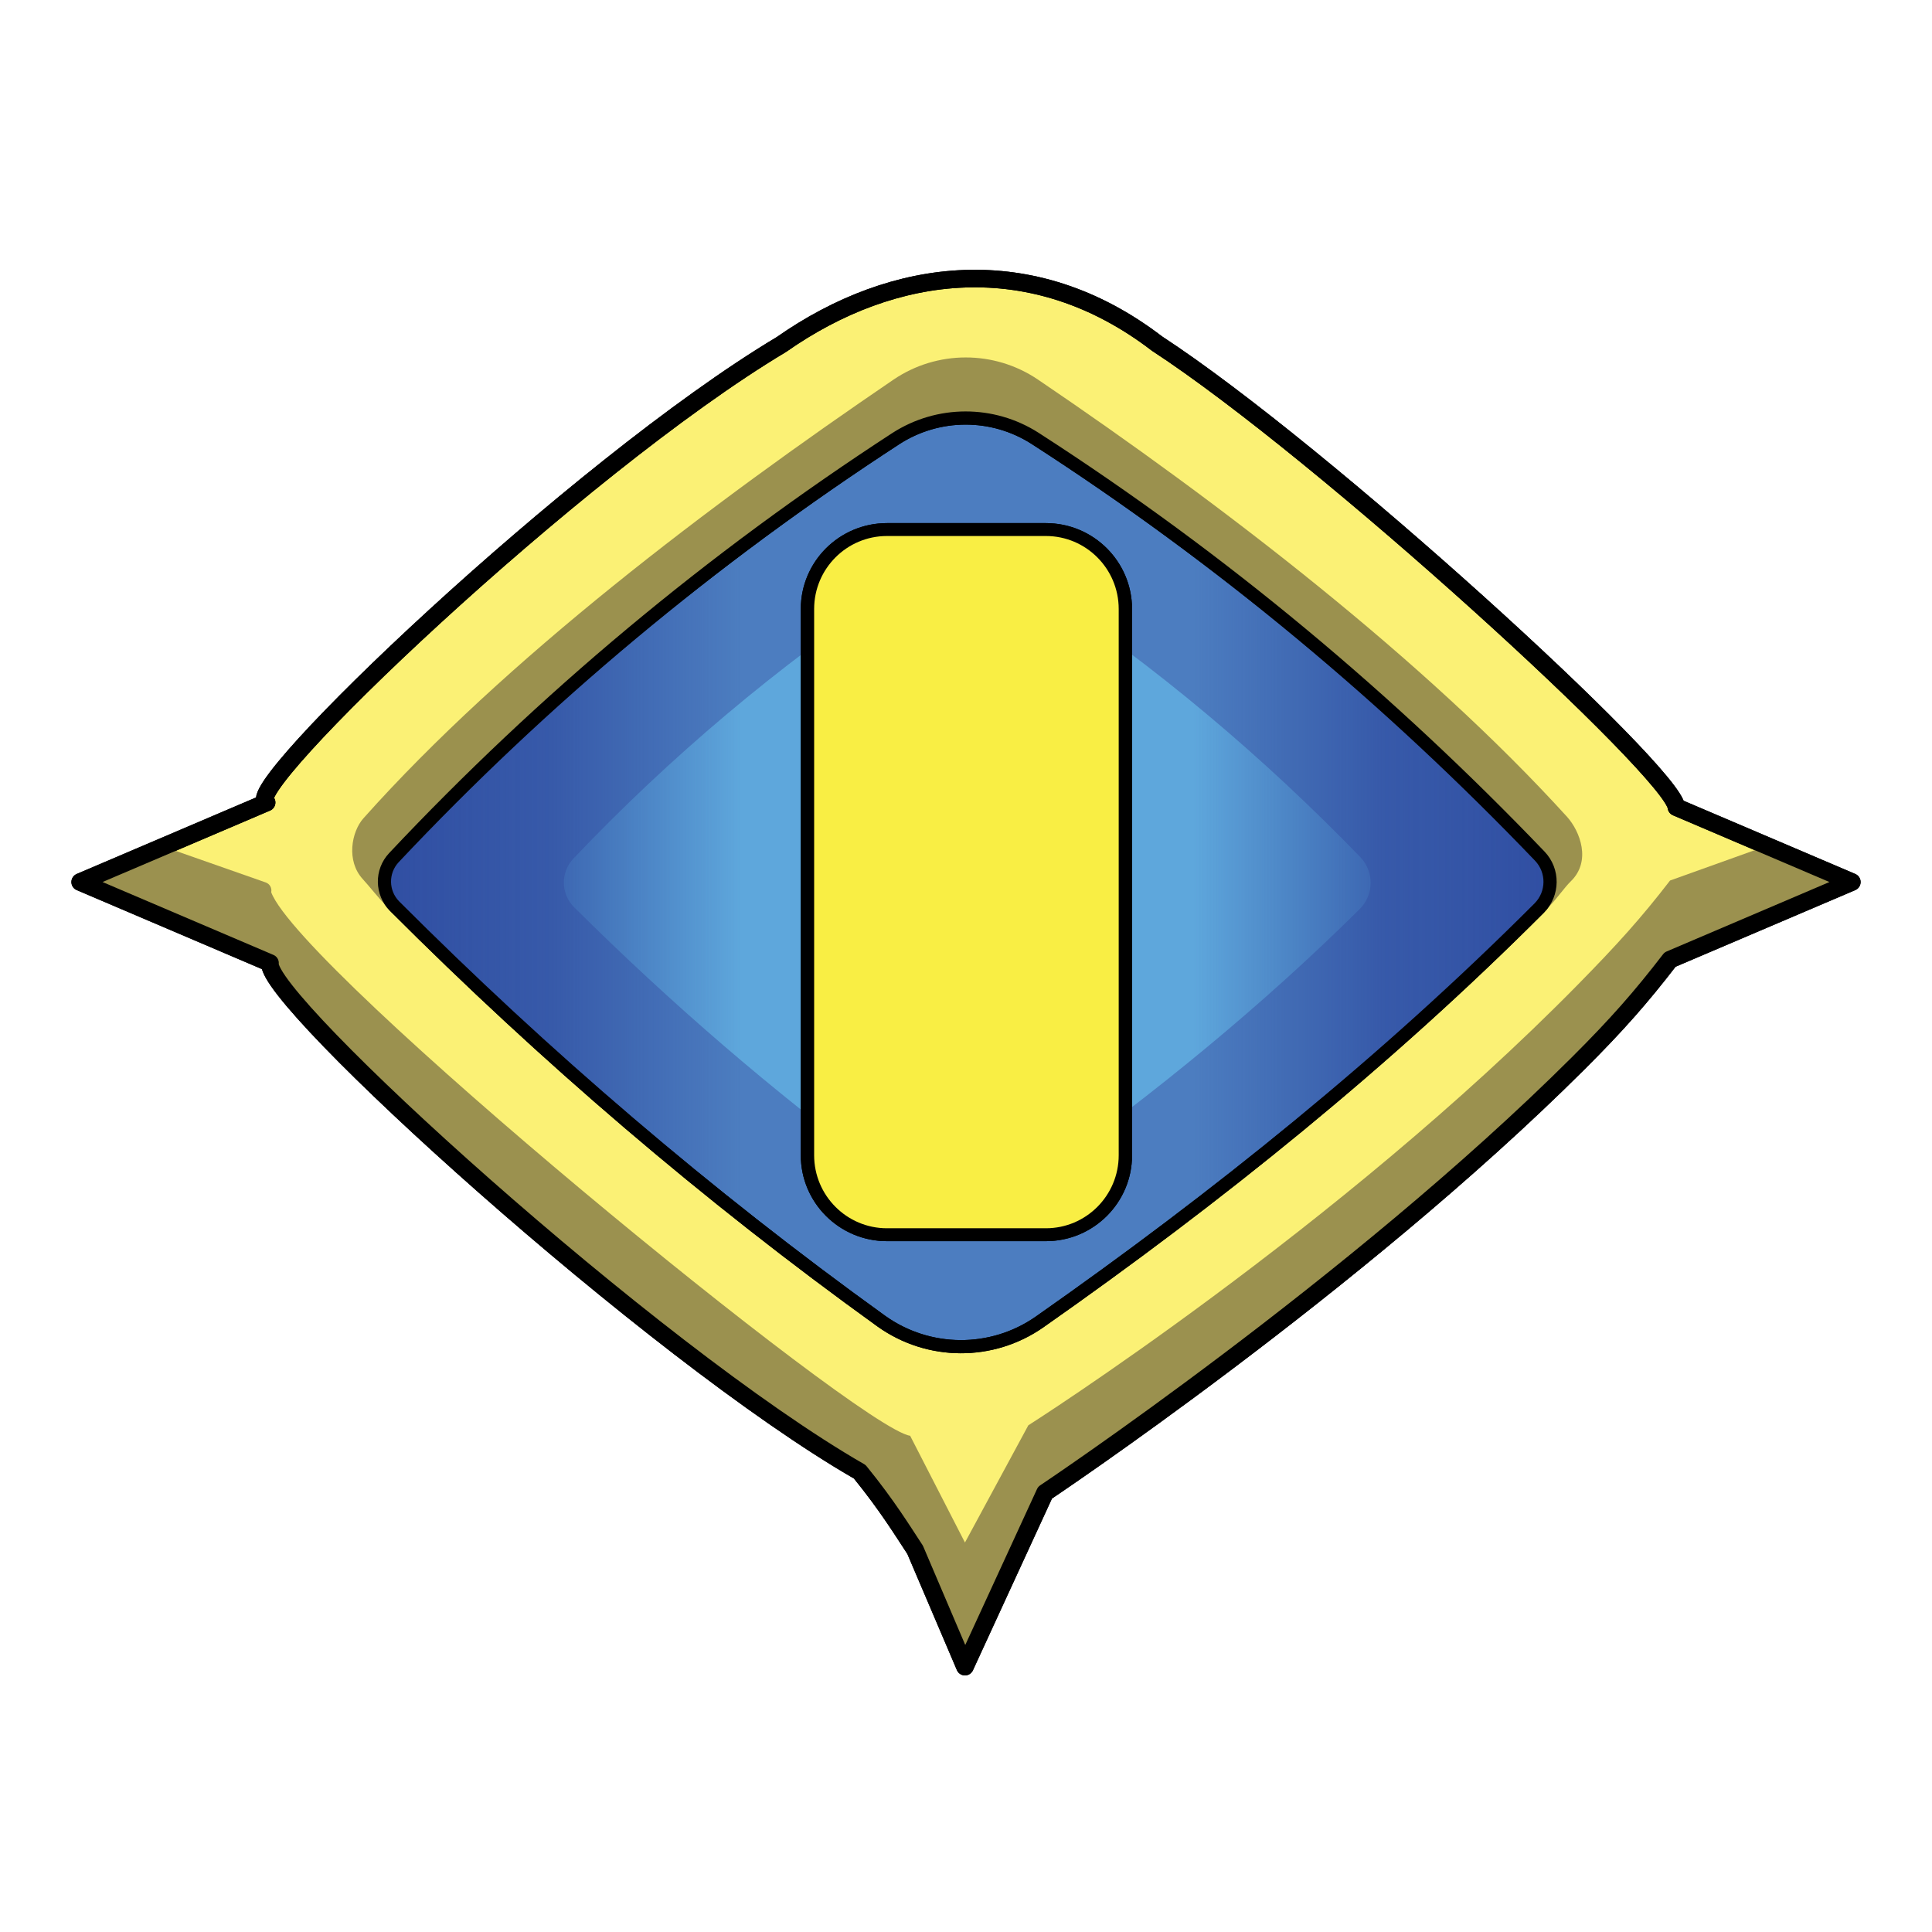
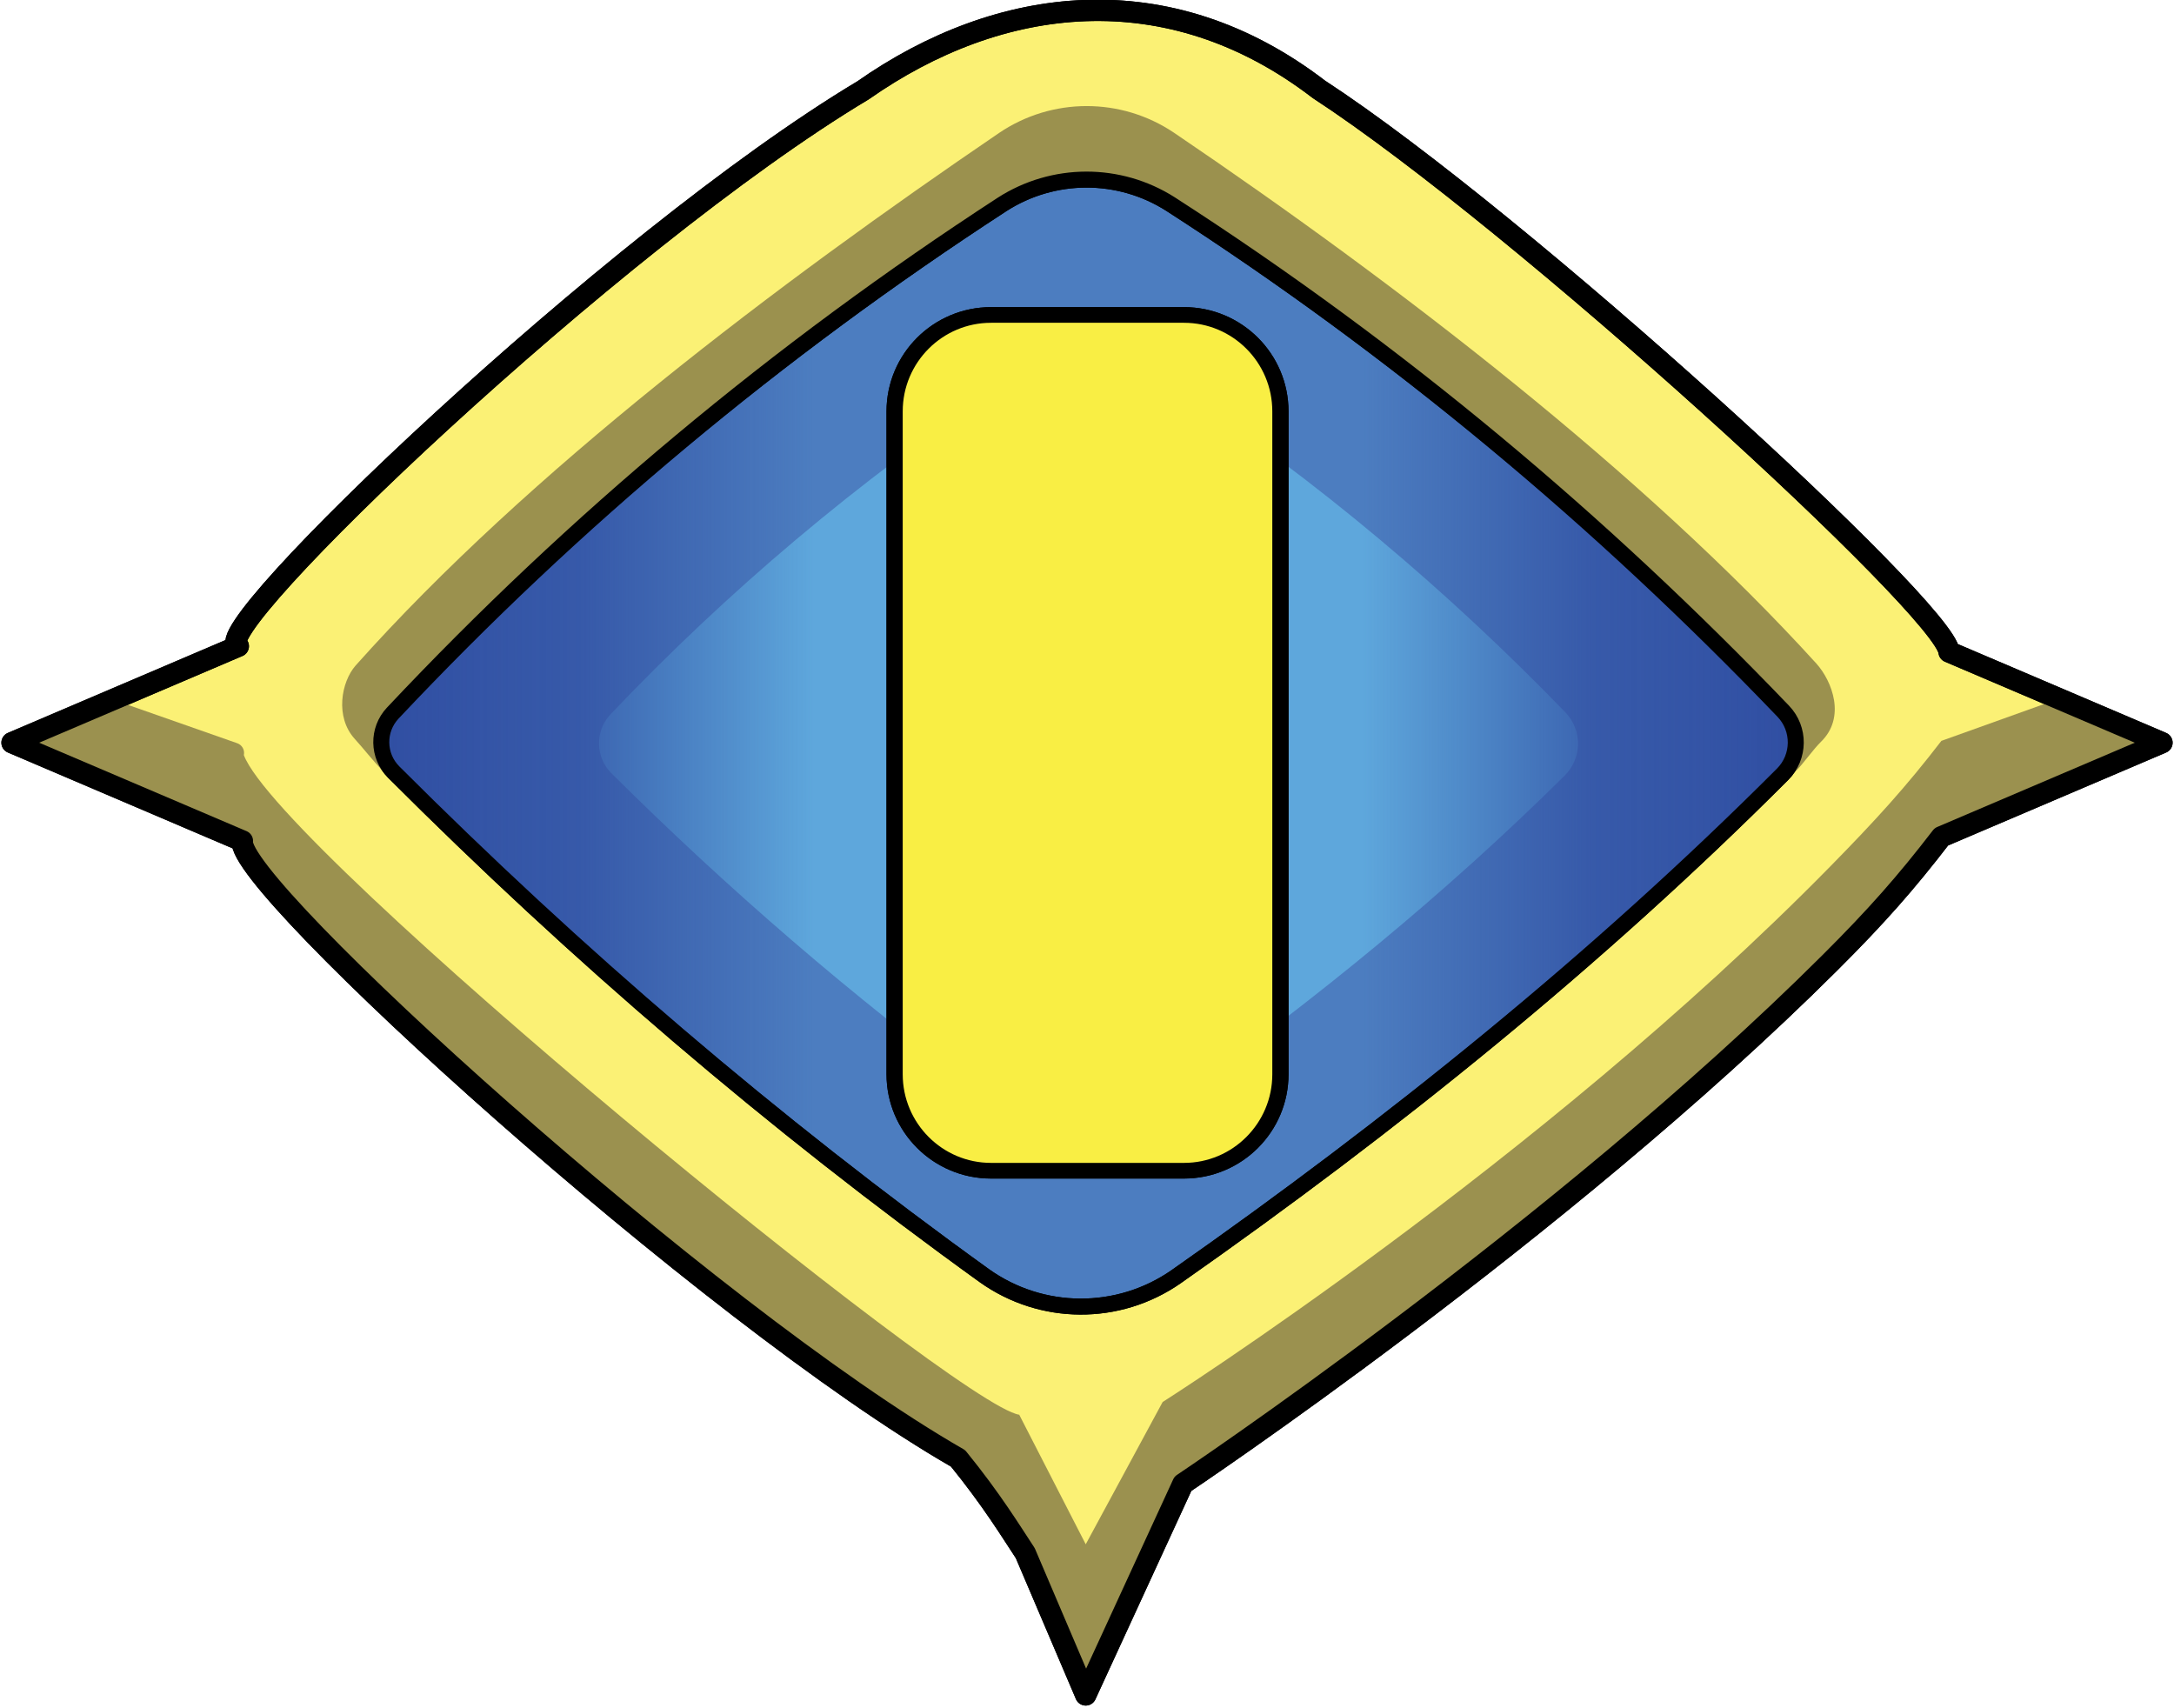
- <svg xmlns="http://www.w3.org/2000/svg" xmlns:xlink="http://www.w3.org/1999/xlink" fill-rule="evenodd" stroke-linecap="round" stroke-linejoin="round" stroke-miterlimit="1.5" clip-rule="evenodd" viewBox="0 0 220 220" height="200" width="200">
+ <svg xmlns="http://www.w3.org/2000/svg" xmlns:xlink="http://www.w3.org/1999/xlink" fill-rule="evenodd" stroke-linecap="round" stroke-linejoin="round" stroke-miterlimit="1.5" clip-rule="evenodd" viewBox="8 30.75 204 160.25" height="691.275" width="880" overflow="visible">
  <defs>
    <path id="d" fill="url(#a)" d="M720.804 145.845h33.416v119.554h-33.416z" />
  </defs>
  <linearGradient id="a" x1="0" x2="1" y1="0" y2="0" gradientTransform="matrix(33.416 0 0 119.554 720.804 205.622)" gradientUnits="userSpaceOnUse">
    <stop offset="0" stop-color="#2f4ea1" stop-opacity="0" />
    <stop offset=".51" stop-color="#304ea2" stop-opacity=".75" />
    <stop offset="1" stop-color="#304ea2" />
  </linearGradient>
  <clipPath id="b">
    <path d="M799.571 158.915c-4.826-3.077-11-3.063-15.813.033-21.08 13.706-40.139 29.617-57.177 47.732-1.463 1.564-1.425 4.005.086 5.522 17.108 17.118 35.524 32.929 55.424 47.254 5.378 3.839 12.589 3.878 18.008.099 20.294-14.226 39.482-29.696 56.911-47.146 1.616-1.627 1.643-4.245.06-5.904-17.057-17.797-36.081-33.791-57.499-47.59" />
  </clipPath>
-   <path fill="none" d="M0.0.752h220v220h-220z" />
  <path fill="#fbf175" stroke="#000" stroke-width="2" d="M30.361 91.383c-3.574-1.03 35.134-38.113 58.624-52.157 12.785-8.963 28.601-10.965 42.767-.1 18.985 12.393 58.786 48.811 59.143 52.793l19.976 8.519-20.699 8.828c-3.303 4.292-6.061 7.432-10.476 11.832-25.409 25.323-60.698 48.874-60.698 48.874l-9.117 19.812-5.671-13.299c-1.339-2.028-3.158-5.026-6.309-8.895-23.668-13.595-67.888-53.846-67.155-57.933l-21.617-9.219z" />
  <path fill="#9b914f" d="m201.202 96.314 9.669 4.124-20.699 8.828c-3.303 4.292-6.061 7.432-10.476 11.832-25.409 25.323-60.698 48.874-60.698 48.874l-9.117 19.812-5.671-13.299c-1.339-2.028-3.158-5.026-6.309-8.895-23.668-13.595-67.888-53.846-67.155-57.933l-21.617-9.219 9.474-4.04s9.389 3.293 11.655 4.088c.46.161.727.64.624 1.116 3.329 8.913 66.951 61.082 72.758 61.891l6.241 12.158 7.216-13.348s35.289-22.411 62.599-50.205c4.369-4.446 7.173-7.54 10.476-11.832z" />
  <path fill="#4c7dc0" stroke="#000" stroke-width="1.5" d="M117.84 49.9c-4.826-3.077-11-3.063-15.813.033-21.08 13.706-40.139 29.617-57.177 47.732-1.463 1.564-1.425 4.005.086 5.522 17.108 17.118 35.524 32.929 55.424 47.254 5.378 3.839 12.589 3.878 18.008.099 20.294-14.226 39.482-29.696 56.911-47.146 1.616-1.627 1.643-4.245.06-5.904-17.057-17.797-36.081-33.791-57.499-47.59" />
  <path fill="#5ea7dc" d="M118.077 66.866c-4.895-3.21-11.232-3.198-16.115.031-13.42 8.984-25.643 19.275-36.669 30.871-1.477 1.565-1.44 4.022.083 5.542 10.917 10.848 22.593 20.937 35.12 30.174 5.426 3.962 12.778 4.009 18.254.116 12.806-9.15 24.947-19.049 36.08-30.081 1.633-1.629 1.66-4.266.061-5.929-11.027-11.383-23.221-21.696-36.814-30.724" />
  <path fill="#9b914e" d="M43.85 103.006c-.802-.813-1.792-2.082-2.552-2.914-1.885-2.062-1.278-5.352.066-6.888 16.184-18.159 39.671-35.887 60.387-49.98 4.951-3.351 11.44-3.362 16.403-.027 20.933 14.178 44.091 31.977 60.304 49.832 1.456 1.633 2.787 5.04.399 7.339-.646.623-1.696 2.092-2.336 2.736.07-1.136-.337-4.728-1.182-5.614-17.057-17.797-36.081-33.791-57.499-47.59-4.826-3.077-11-3.063-15.813.033-21.08 13.706-40.139 29.617-57.177 47.732-.863.923-1.176 4.178-1 5.341" />
-   <path fill="none" d="M117.84 49.9c-4.826-3.077-11-3.063-15.813.033-21.08 13.706-40.139 29.617-57.177 47.732-1.463 1.564-1.425 4.005.086 5.522 17.108 17.118 35.524 32.929 55.424 47.254 5.378 3.839 12.589 3.878 18.008.099 20.294-14.226 39.482-29.696 56.911-47.146 1.616-1.627 1.643-4.245.06-5.904-17.057-17.797-36.081-33.791-57.499-47.59" />
  <g clip-path="url(#b)" transform="translate(-681.7309 -109.015)">
    <use xlink:href="#d" transform="matrix(-1.257 0 0 -1 1672.08 411.244)" />
    <use xlink:href="#d" transform="matrix(1.256 0 0 -1 -87.6713 411.244)" />
    <path fill="none" stroke="#000" stroke-width="1.47" d="M809.4 178.365c0-4.994-3.918-9.048-8.745-9.048h-17.489c-4.826 0-8.744 4.054-8.744 9.048v62.2c0 4.994 3.918 9.049 8.744 9.049h17.489c4.827 0 8.745-4.055 8.745-9.049z" transform="matrix(1.035 0 0 1 -27.8489 0)" />
    <path fill="#f9ee44" stroke="#000" stroke-width="1.47" d="M809.4 178.365c0-4.994-3.918-9.048-8.745-9.048h-17.489c-4.826 0-8.744 4.054-8.744 9.048v62.2c0 4.994 3.918 9.049 8.744 9.049h17.489c4.827 0 8.745-4.055 8.745-9.049z" transform="matrix(1.035 0 0 1 -27.8489 0)" />
    <circle cx="792.367" cy="205.207" r="17.641" fill="url(#e)" transform="translate(-35.7078 -7.68871)scale(1.044)" />
  </g>
  <g fill="none" stroke="#000">
    <path stroke-width="1.5" d="M117.84 49.9c-4.826-3.077-11-3.063-15.813.033-21.08 13.706-40.139 29.617-57.177 47.732-1.463 1.564-1.425 4.005.086 5.522 17.108 17.118 35.524 32.929 55.424 47.254 5.378 3.839 12.589 3.878 18.008.099 20.294-14.226 39.482-29.696 56.911-47.146 1.616-1.627 1.643-4.245.06-5.904-17.057-17.797-36.081-33.791-57.499-47.59" />
    <path stroke-width="2" d="M30.361 91.383c-3.574-1.03 35.134-38.113 58.624-52.157 12.785-8.963 28.601-10.965 42.767-.1 18.985 12.393 58.786 48.811 59.143 52.793l19.976 8.519-20.699 8.828c-3.303 4.292-6.061 7.432-10.476 11.832-25.409 25.323-60.698 48.874-60.698 48.874l-9.117 19.812-5.671-13.299c-1.339-2.028-3.158-5.026-6.309-8.895-23.668-13.595-67.888-53.846-67.155-57.933l-21.617-9.219z" />
  </g>
</svg>
